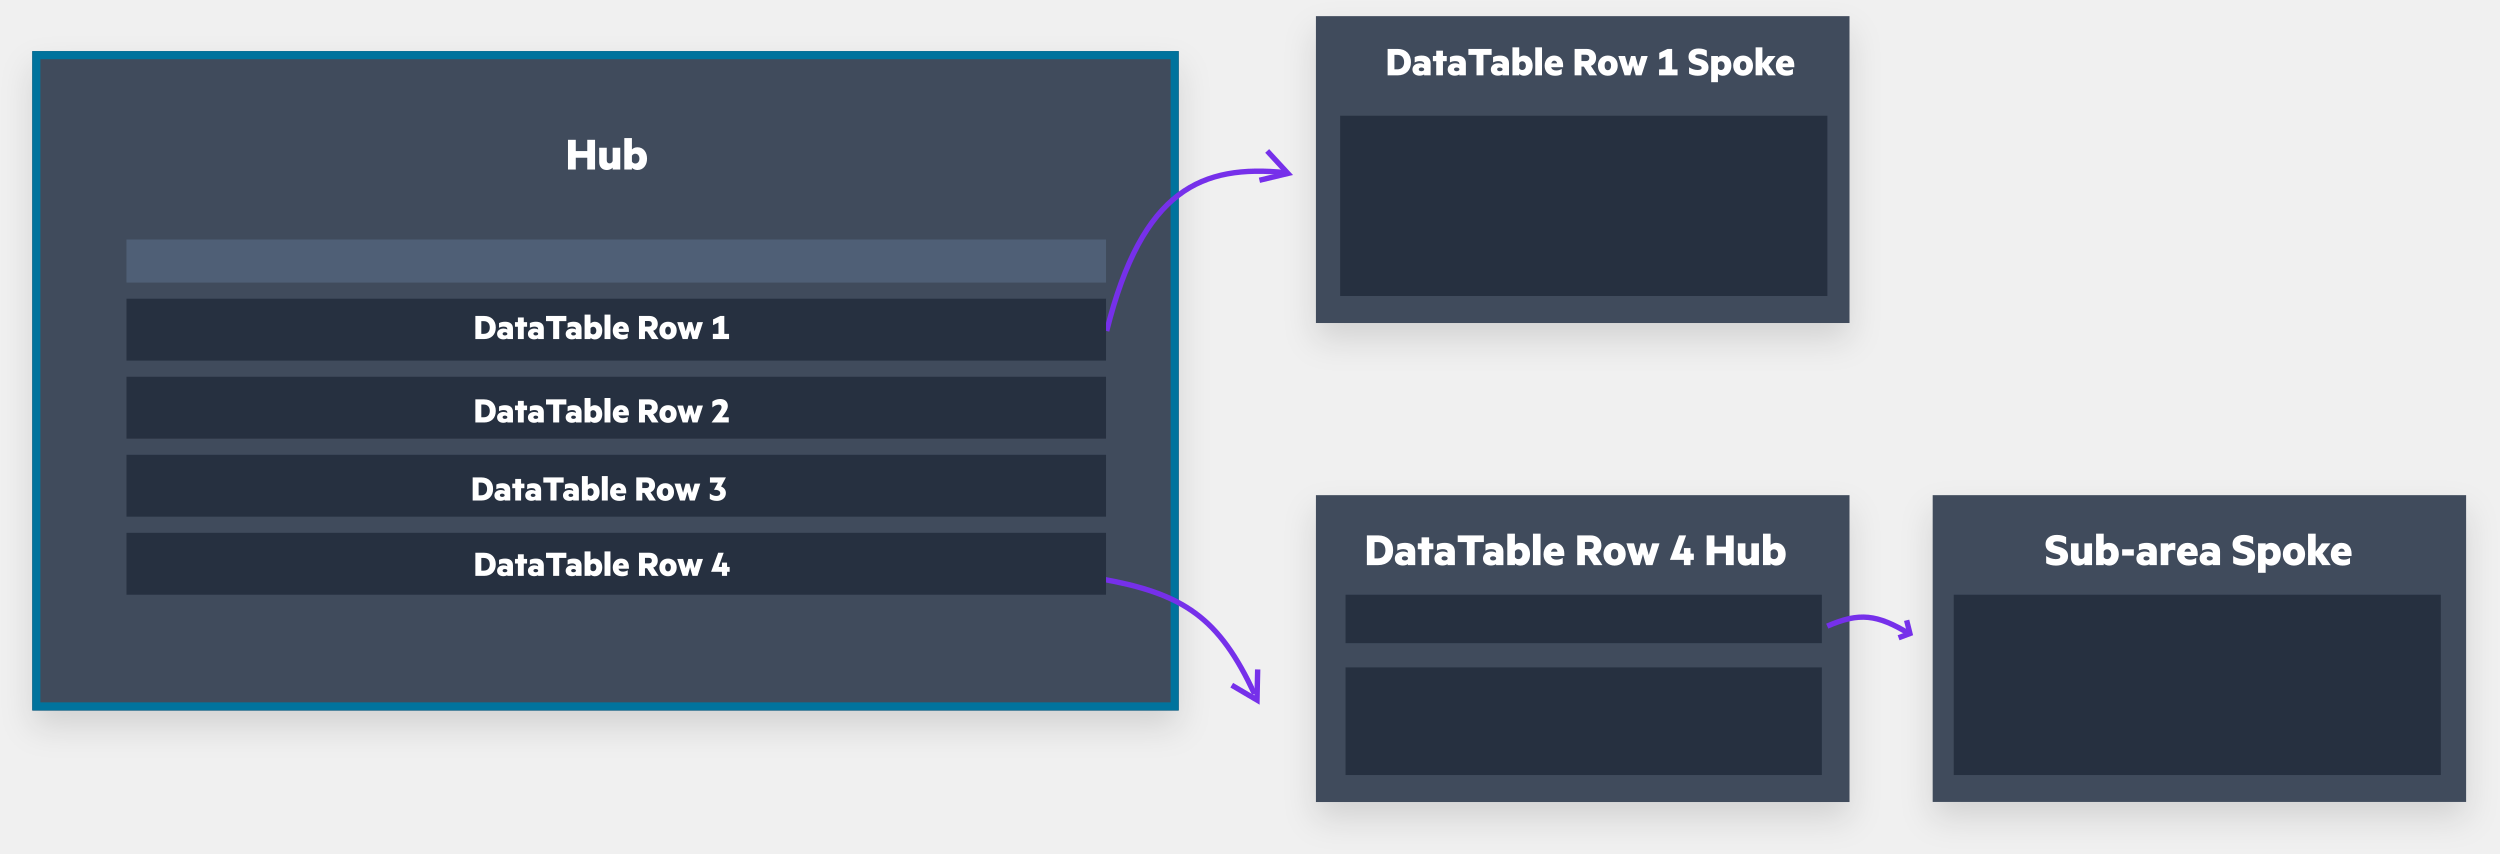
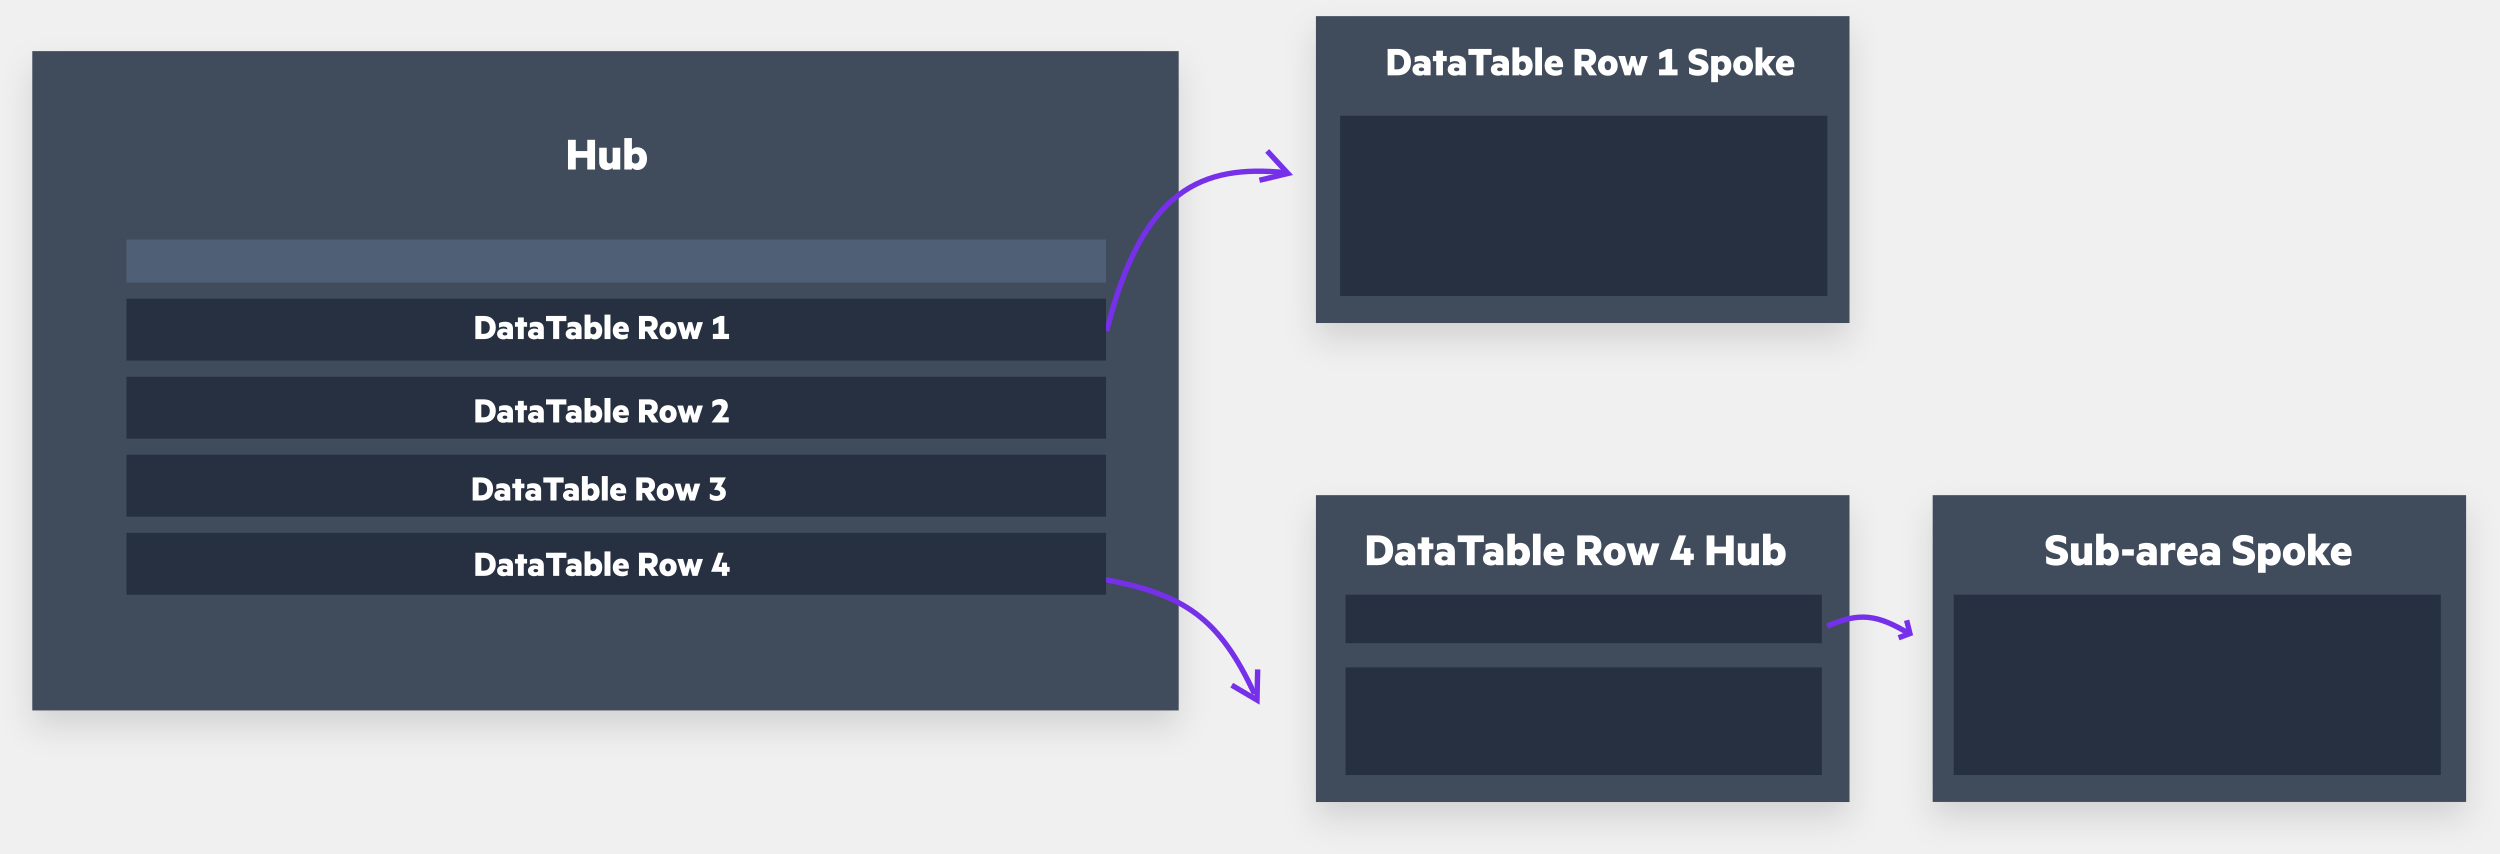
<svg xmlns="http://www.w3.org/2000/svg" width="929" height="317" viewBox="0 0 929 317" fill="none">
-   <g filter="url(#filter0_d_3_43)">
+   <g filter="url(#filter0_d_0_13)">
    <rect x="12" y="19" width="426" height="245" fill="#404B5C" />
-     <rect x="13.5" y="20.5" width="423" height="242" stroke="#00739D" stroke-width="3" />
  </g>
  <path d="M408.358 214.983C440.303 220.483 453.035 229.79 466.188 257.874" stroke="#7630EA" stroke-width="2" />
  <path d="M411.237 123C424.5 70 446.822 61.081 477.681 64.151" stroke="#7630EA" stroke-width="2" />
-   <g filter="url(#filter1_d_3_43)">
+   <g filter="url(#filter1_d_0_13)">
    <rect x="489" y="6" width="198.277" height="114.033" fill="#404B5C" />
  </g>
  <rect x="498" y="43" width="181.056" height="67" fill="#263040" />
-   <g filter="url(#filter2_d_3_43)">
+   <g filter="url(#filter2_d_0_13)">
    <rect x="718.186" y="184" width="198.22" height="114" fill="#404B5C" />
  </g>
  <rect x="726" y="221" width="181.004" height="67" fill="#263040" />
  <path d="M760.359 206.616V209.28C761.169 209.766 762.501 210.18 763.977 210.18C766.461 210.18 768.495 209.118 768.495 206.724C768.495 205.032 767.577 203.97 765.561 203.34L763.887 202.836C763.311 202.656 762.969 202.458 762.969 201.954C762.969 201.396 763.599 201.162 764.427 201.162C765.687 201.162 766.785 201.576 767.775 202.26V199.596C766.857 199.092 765.795 198.768 764.301 198.768C761.979 198.768 760.125 199.974 760.125 202.17C760.125 204.006 761.151 204.924 763.005 205.464L764.679 205.95C765.273 206.166 765.615 206.346 765.615 206.886C765.615 207.57 764.823 207.768 763.905 207.768C762.663 207.768 761.313 207.264 760.359 206.616ZM777.404 210V201.9H774.578V206.814C774.434 207.372 773.948 207.714 773.426 207.714C772.706 207.714 772.382 207.228 772.382 206.544V201.9H769.574V207.21C769.574 209.01 770.636 210.18 772.418 210.18C773.336 210.18 774.146 209.802 774.578 209.298V210H777.404ZM781.734 210V209.352C782.112 209.784 782.904 210.18 783.732 210.18C786.072 210.18 787.35 208.29 787.35 205.95C787.35 203.61 786.072 201.72 783.732 201.72C782.904 201.72 782.112 202.116 781.734 202.548V198.3H778.908V210H781.734ZM781.734 207.012V204.87C781.95 204.438 782.436 204.114 782.976 204.114C783.948 204.114 784.524 204.906 784.524 205.95C784.524 206.994 783.948 207.768 782.976 207.768C782.418 207.768 781.95 207.462 781.734 207.012ZM788.591 204.096V206.472H792.929V204.096H788.591ZM798.753 205.122V205.41C798.429 205.176 797.673 204.96 796.989 204.96C795.243 204.96 793.875 205.968 793.875 207.534C793.875 209.244 795.243 210.144 796.845 210.144C797.709 210.144 798.483 209.856 798.753 209.586V210H801.471V204.996C801.471 202.854 800.103 201.72 797.709 201.72C796.557 201.72 795.477 201.99 794.811 202.35V204.618C795.459 204.24 796.251 204.042 797.025 204.042C798.177 204.042 798.753 204.492 798.753 205.122ZM798.753 207.264V207.732C798.573 208.056 798.123 208.272 797.619 208.272C797.061 208.272 796.503 208.038 796.503 207.48C796.503 206.94 797.061 206.706 797.619 206.706C798.123 206.706 798.573 206.922 798.753 207.264ZM808.356 204.582V201.864C808.23 201.792 807.942 201.72 807.582 201.72C806.772 201.72 806.142 202.08 805.746 202.62V201.9H802.92V210H805.746V205.248C805.89 204.672 806.412 204.33 807.186 204.33C807.636 204.33 808.014 204.402 808.356 204.582ZM811.693 206.598H816.679V205.77C816.679 203.358 815.401 201.72 812.881 201.72C810.649 201.72 808.957 203.466 808.957 206.004C808.957 208.614 810.721 210.18 813.313 210.18C814.483 210.18 815.473 209.928 816.103 209.46V207.318C815.293 207.804 814.627 207.966 813.763 207.966C812.719 207.966 811.927 207.57 811.693 206.598ZM812.989 203.862C813.673 203.862 814.087 204.33 814.159 205.014H811.729C811.927 204.276 812.377 203.862 812.989 203.862ZM822.255 205.122V205.41C821.931 205.176 821.175 204.96 820.491 204.96C818.745 204.96 817.377 205.968 817.377 207.534C817.377 209.244 818.745 210.144 820.347 210.144C821.211 210.144 821.985 209.856 822.255 209.586V210H824.973V204.996C824.973 202.854 823.605 201.72 821.211 201.72C820.059 201.72 818.979 201.99 818.313 202.35V204.618C818.961 204.24 819.753 204.042 820.527 204.042C821.679 204.042 822.255 204.492 822.255 205.122ZM822.255 207.264V207.732C822.075 208.056 821.625 208.272 821.121 208.272C820.563 208.272 820.005 208.038 820.005 207.48C820.005 206.94 820.563 206.706 821.121 206.706C821.625 206.706 822.075 206.922 822.255 207.264ZM829.846 206.616V209.28C830.656 209.766 831.988 210.18 833.464 210.18C835.948 210.18 837.982 209.118 837.982 206.724C837.982 205.032 837.064 203.97 835.048 203.34L833.374 202.836C832.798 202.656 832.456 202.458 832.456 201.954C832.456 201.396 833.086 201.162 833.914 201.162C835.174 201.162 836.272 201.576 837.262 202.26V199.596C836.344 199.092 835.282 198.768 833.788 198.768C831.466 198.768 829.612 199.974 829.612 202.17C829.612 204.006 830.638 204.924 832.492 205.464L834.166 205.95C834.76 206.166 835.102 206.346 835.102 206.886C835.102 207.57 834.31 207.768 833.392 207.768C832.15 207.768 830.8 207.264 829.846 206.616ZM841.922 212.862V209.352C842.3 209.784 843.092 210.18 843.92 210.18C846.26 210.18 847.538 208.254 847.538 205.95C847.538 203.628 846.26 201.72 843.92 201.72C843.092 201.72 842.3 202.116 841.922 202.548V201.9H839.096V212.862H841.922ZM841.922 207.012V204.87C842.138 204.438 842.606 204.114 843.164 204.114C844.136 204.114 844.712 204.906 844.712 205.95C844.712 206.994 844.136 207.768 843.164 207.768C842.624 207.768 842.138 207.462 841.922 207.012ZM856.577 205.95C856.577 203.448 854.903 201.72 852.437 201.72C849.989 201.72 848.297 203.448 848.297 205.95C848.297 208.452 849.989 210.18 852.437 210.18C854.903 210.18 856.577 208.452 856.577 205.95ZM853.805 205.95C853.805 207.066 853.319 207.84 852.437 207.84C851.573 207.84 851.087 207.066 851.087 205.95C851.087 204.834 851.573 204.042 852.437 204.042C853.319 204.042 853.805 204.834 853.805 205.95ZM866.118 210L863.04 205.644L866.046 201.9H862.806L860.502 204.96V198.3H857.676V210H860.502V206.454L862.95 210H866.118ZM868.857 206.598H873.843V205.77C873.843 203.358 872.565 201.72 870.045 201.72C867.813 201.72 866.121 203.466 866.121 206.004C866.121 208.614 867.885 210.18 870.477 210.18C871.647 210.18 872.637 209.928 873.267 209.46V207.318C872.457 207.804 871.791 207.966 870.927 207.966C869.883 207.966 869.091 207.57 868.857 206.598ZM870.153 203.862C870.837 203.862 871.251 204.33 871.323 205.014H868.893C869.091 204.276 869.541 203.862 870.153 203.862Z" fill="white" />
  <path d="M515.642 18.176V28H519.354C522.442 28 524.314 26.08 524.314 23.088C524.314 20.096 522.442 18.176 519.354 18.176H515.642ZM519.226 25.776H518.17V20.384H519.226C520.858 20.384 521.77 21.424 521.77 23.088C521.77 24.736 520.858 25.776 519.226 25.776ZM529.202 23.664V23.92C528.914 23.712 528.242 23.52 527.634 23.52C526.082 23.52 524.866 24.416 524.866 25.808C524.866 27.328 526.082 28.128 527.506 28.128C528.274 28.128 528.962 27.872 529.202 27.632V28H531.618V23.552C531.618 21.648 530.402 20.64 528.274 20.64C527.25 20.64 526.29 20.88 525.698 21.2V23.216C526.274 22.88 526.978 22.704 527.666 22.704C528.69 22.704 529.202 23.104 529.202 23.664ZM529.202 25.568V25.984C529.042 26.272 528.642 26.464 528.194 26.464C527.698 26.464 527.202 26.256 527.202 25.76C527.202 25.28 527.698 25.072 528.194 25.072C528.642 25.072 529.042 25.264 529.202 25.568ZM536.203 28V22.752H537.611V20.8H536.203V18.816H533.707V20.8H532.459V22.752H533.707V28H536.203ZM542.296 23.664V23.92C542.008 23.712 541.336 23.52 540.728 23.52C539.176 23.52 537.96 24.416 537.96 25.808C537.96 27.328 539.176 28.128 540.6 28.128C541.368 28.128 542.056 27.872 542.296 27.632V28H544.712V23.552C544.712 21.648 543.496 20.64 541.368 20.64C540.344 20.64 539.384 20.88 538.792 21.2V23.216C539.368 22.88 540.072 22.704 540.76 22.704C541.784 22.704 542.296 23.104 542.296 23.664ZM542.296 25.568V25.984C542.136 26.272 541.736 26.464 541.288 26.464C540.792 26.464 540.296 26.256 540.296 25.76C540.296 25.28 540.792 25.072 541.288 25.072C541.736 25.072 542.136 25.264 542.296 25.568ZM545.648 18.176V20.384H548.672V28H551.248V20.384H554.288V18.176H545.648ZM558.327 23.664V23.92C558.039 23.712 557.367 23.52 556.759 23.52C555.207 23.52 553.991 24.416 553.991 25.808C553.991 27.328 555.207 28.128 556.631 28.128C557.399 28.128 558.087 27.872 558.327 27.632V28H560.743V23.552C560.743 21.648 559.527 20.64 557.399 20.64C556.375 20.64 555.415 20.88 554.823 21.2V23.216C555.399 22.88 556.103 22.704 556.791 22.704C557.815 22.704 558.327 23.104 558.327 23.664ZM558.327 25.568V25.984C558.167 26.272 557.767 26.464 557.319 26.464C556.823 26.464 556.327 26.256 556.327 25.76C556.327 25.28 556.823 25.072 557.319 25.072C557.767 25.072 558.167 25.264 558.327 25.568ZM564.543 28V27.424C564.879 27.808 565.583 28.16 566.319 28.16C568.399 28.16 569.535 26.48 569.535 24.4C569.535 22.32 568.399 20.64 566.319 20.64C565.583 20.64 564.879 20.992 564.543 21.376V17.6H562.031V28H564.543ZM564.543 25.344V23.44C564.735 23.056 565.167 22.768 565.647 22.768C566.511 22.768 567.023 23.472 567.023 24.4C567.023 25.328 566.511 26.016 565.647 26.016C565.151 26.016 564.735 25.744 564.543 25.344ZM573.012 28V17.6H570.5V28H573.012ZM576.423 24.976H580.855V24.24C580.855 22.096 579.719 20.64 577.479 20.64C575.495 20.64 573.991 22.192 573.991 24.448C573.991 26.768 575.559 28.16 577.863 28.16C578.903 28.16 579.783 27.936 580.343 27.52V25.616C579.623 26.048 579.031 26.192 578.263 26.192C577.335 26.192 576.631 25.84 576.423 24.976ZM577.575 22.544C578.183 22.544 578.551 22.96 578.615 23.568H576.455C576.631 22.912 577.031 22.544 577.575 22.544ZM587.671 24.752H588.567L590.615 28H593.463L591.159 24.48C592.359 24.032 593.111 23.008 593.111 21.52C593.111 19.376 591.655 18.176 589.543 18.176H585.127V28H587.671V24.752ZM587.671 22.704V20.336H589.271C590.183 20.336 590.599 20.8 590.599 21.52C590.599 22.24 590.183 22.704 589.271 22.704H587.671ZM601.148 24.4C601.148 22.176 599.66 20.64 597.468 20.64C595.292 20.64 593.788 22.176 593.788 24.4C593.788 26.624 595.292 28.16 597.468 28.16C599.66 28.16 601.148 26.624 601.148 24.4ZM598.684 24.4C598.684 25.392 598.252 26.08 597.468 26.08C596.7 26.08 596.268 25.392 596.268 24.4C596.268 23.408 596.7 22.704 597.468 22.704C598.252 22.704 598.684 23.408 598.684 24.4ZM608.754 24.704L607.682 20.8H606.082L604.994 24.704L603.858 20.8H601.362L603.682 28H605.81L606.834 24.352L607.858 28H609.986L612.306 20.8H609.906L608.754 24.704ZM616.505 25.792V28H623.385V25.792H621.369V18.176H619.657L616.585 19.648V22.096L618.889 20.96V25.792H616.505ZM627.653 24.992V27.36C628.373 27.792 629.557 28.16 630.869 28.16C633.077 28.16 634.885 27.216 634.885 25.088C634.885 23.584 634.069 22.64 632.277 22.08L630.789 21.632C630.277 21.472 629.973 21.296 629.973 20.848C629.973 20.352 630.533 20.144 631.269 20.144C632.389 20.144 633.365 20.512 634.245 21.12V18.752C633.429 18.304 632.485 18.016 631.157 18.016C629.093 18.016 627.445 19.088 627.445 21.04C627.445 22.672 628.357 23.488 630.005 23.968L631.493 24.4C632.021 24.592 632.325 24.752 632.325 25.232C632.325 25.84 631.621 26.016 630.805 26.016C629.701 26.016 628.501 25.568 627.653 24.992ZM638.387 30.544V27.424C638.723 27.808 639.427 28.16 640.163 28.16C642.243 28.16 643.379 26.448 643.379 24.4C643.379 22.336 642.243 20.64 640.163 20.64C639.427 20.64 638.723 20.992 638.387 21.376V20.8H635.875V30.544H638.387ZM638.387 25.344V23.44C638.579 23.056 638.995 22.768 639.491 22.768C640.355 22.768 640.867 23.472 640.867 24.4C640.867 25.328 640.355 26.016 639.491 26.016C639.011 26.016 638.579 25.744 638.387 25.344ZM651.414 24.4C651.414 22.176 649.926 20.64 647.734 20.64C645.558 20.64 644.054 22.176 644.054 24.4C644.054 26.624 645.558 28.16 647.734 28.16C649.926 28.16 651.414 26.624 651.414 24.4ZM648.95 24.4C648.95 25.392 648.518 26.08 647.734 26.08C646.966 26.08 646.534 25.392 646.534 24.4C646.534 23.408 646.966 22.704 647.734 22.704C648.518 22.704 648.95 23.408 648.95 24.4ZM659.895 28L657.159 24.128L659.831 20.8H656.951L654.903 23.52V17.6H652.391V28H654.903V24.848L657.079 28H659.895ZM662.329 24.976H666.761V24.24C666.761 22.096 665.625 20.64 663.385 20.64C661.401 20.64 659.897 22.192 659.897 24.448C659.897 26.768 661.465 28.16 663.769 28.16C664.809 28.16 665.689 27.936 666.249 27.52V25.616C665.529 26.048 664.937 26.192 664.169 26.192C663.241 26.192 662.537 25.84 662.329 24.976ZM663.481 22.544C664.089 22.544 664.457 22.96 664.521 23.568H662.361C662.537 22.912 662.937 22.544 663.481 22.544Z" fill="white" />
  <path d="M470.882 56.088L478.595 64.457L468 66.994" stroke="#7630EA" stroke-width="2" />
  <path d="M467.353 248.761L467.103 260.139L457.712 254.617" stroke="#7630EA" stroke-width="2" />
  <path d="M221.123 51.948H218.225V56.142H213.959V51.948H211.061V63H213.959V58.626H218.225V63H221.123V51.948ZM230.49 63V54.9H227.664V59.814C227.52 60.372 227.034 60.714 226.512 60.714C225.792 60.714 225.468 60.228 225.468 59.544V54.9H222.66V60.21C222.66 62.01 223.722 63.18 225.504 63.18C226.422 63.18 227.232 62.802 227.664 62.298V63H230.49ZM234.821 63V62.352C235.199 62.784 235.991 63.18 236.819 63.18C239.159 63.18 240.437 61.29 240.437 58.95C240.437 56.61 239.159 54.72 236.819 54.72C235.991 54.72 235.199 55.116 234.821 55.548V51.3H231.995V63H234.821ZM234.821 60.012V57.87C235.037 57.438 235.523 57.114 236.063 57.114C237.035 57.114 237.611 57.906 237.611 58.95C237.611 59.994 237.035 60.768 236.063 60.768C235.505 60.768 235.037 60.462 234.821 60.012Z" fill="white" />
-   <g filter="url(#filter3_d_3_43)">
+   <g filter="url(#filter3_d_0_13)">
    <rect x="489" y="184" width="198.277" height="114.033" fill="#404B5C" />
  </g>
  <rect x="500" y="221" width="177" height="18" fill="#263040" />
  <rect x="500" y="248" width="177" height="40" fill="#263040" />
  <path d="M507.93 198.948V210H512.106C515.58 210 517.686 207.84 517.686 204.474C517.686 201.108 515.58 198.948 512.106 198.948H507.93ZM511.962 207.498H510.774V201.432H511.962C513.798 201.432 514.824 202.602 514.824 204.474C514.824 206.328 513.798 207.498 511.962 207.498ZM523.184 205.122V205.41C522.86 205.176 522.104 204.96 521.42 204.96C519.674 204.96 518.306 205.968 518.306 207.534C518.306 209.244 519.674 210.144 521.276 210.144C522.14 210.144 522.914 209.856 523.184 209.586V210H525.902V204.996C525.902 202.854 524.534 201.72 522.14 201.72C520.988 201.72 519.908 201.99 519.242 202.35V204.618C519.89 204.24 520.682 204.042 521.456 204.042C522.608 204.042 523.184 204.492 523.184 205.122ZM523.184 207.264V207.732C523.004 208.056 522.554 208.272 522.05 208.272C521.492 208.272 520.934 208.038 520.934 207.48C520.934 206.94 521.492 206.706 522.05 206.706C522.554 206.706 523.004 206.922 523.184 207.264ZM531.061 210V204.096H532.645V201.9H531.061V199.668H528.253V201.9H526.849V204.096H528.253V210H531.061ZM537.915 205.122V205.41C537.591 205.176 536.835 204.96 536.151 204.96C534.405 204.96 533.037 205.968 533.037 207.534C533.037 209.244 534.405 210.144 536.007 210.144C536.871 210.144 537.645 209.856 537.915 209.586V210H540.633V204.996C540.633 202.854 539.265 201.72 536.871 201.72C535.719 201.72 534.639 201.99 533.973 202.35V204.618C534.621 204.24 535.413 204.042 536.187 204.042C537.339 204.042 537.915 204.492 537.915 205.122ZM537.915 207.264V207.732C537.735 208.056 537.285 208.272 536.781 208.272C536.223 208.272 535.665 208.038 535.665 207.48C535.665 206.94 536.223 206.706 536.781 206.706C537.285 206.706 537.735 206.922 537.915 207.264ZM541.686 198.948V201.432H545.088V210H547.986V201.432H551.406V198.948H541.686ZM555.95 205.122V205.41C555.626 205.176 554.87 204.96 554.186 204.96C552.44 204.96 551.072 205.968 551.072 207.534C551.072 209.244 552.44 210.144 554.042 210.144C554.906 210.144 555.68 209.856 555.95 209.586V210H558.668V204.996C558.668 202.854 557.3 201.72 554.906 201.72C553.754 201.72 552.674 201.99 552.008 202.35V204.618C552.656 204.24 553.448 204.042 554.222 204.042C555.374 204.042 555.95 204.492 555.95 205.122ZM555.95 207.264V207.732C555.77 208.056 555.32 208.272 554.816 208.272C554.258 208.272 553.7 208.038 553.7 207.48C553.7 206.94 554.258 206.706 554.816 206.706C555.32 206.706 555.77 206.922 555.95 207.264ZM562.943 210V209.352C563.321 209.784 564.113 210.18 564.941 210.18C567.281 210.18 568.559 208.29 568.559 205.95C568.559 203.61 567.281 201.72 564.941 201.72C564.113 201.72 563.321 202.116 562.943 202.548V198.3H560.117V210H562.943ZM562.943 207.012V204.87C563.159 204.438 563.645 204.114 564.185 204.114C565.157 204.114 565.733 204.906 565.733 205.95C565.733 206.994 565.157 207.768 564.185 207.768C563.627 207.768 563.159 207.462 562.943 207.012ZM572.471 210V198.3H569.645V210H572.471ZM576.308 206.598H581.294V205.77C581.294 203.358 580.016 201.72 577.496 201.72C575.264 201.72 573.572 203.466 573.572 206.004C573.572 208.614 575.336 210.18 577.928 210.18C579.098 210.18 580.088 209.928 580.718 209.46V207.318C579.908 207.804 579.242 207.966 578.378 207.966C577.334 207.966 576.542 207.57 576.308 206.598ZM577.604 203.862C578.288 203.862 578.702 204.33 578.774 205.014H576.344C576.542 204.276 576.992 203.862 577.604 203.862ZM588.961 206.346H589.969L592.273 210H595.477L592.885 206.04C594.235 205.536 595.081 204.384 595.081 202.71C595.081 200.298 593.443 198.948 591.067 198.948H586.099V210H588.961V206.346ZM588.961 204.042V201.378H590.761C591.787 201.378 592.255 201.9 592.255 202.71C592.255 203.52 591.787 204.042 590.761 204.042H588.961ZM604.124 205.95C604.124 203.448 602.45 201.72 599.984 201.72C597.536 201.72 595.844 203.448 595.844 205.95C595.844 208.452 597.536 210.18 599.984 210.18C602.45 210.18 604.124 208.452 604.124 205.95ZM601.352 205.95C601.352 207.066 600.866 207.84 599.984 207.84C599.12 207.84 598.634 207.066 598.634 205.95C598.634 204.834 599.12 204.042 599.984 204.042C600.866 204.042 601.352 204.834 601.352 205.95ZM612.68 206.292L611.474 201.9H609.674L608.45 206.292L607.172 201.9H604.364L606.974 210H609.368L610.52 205.896L611.672 210H614.066L616.676 201.9H613.976L612.68 206.292ZM624.118 205.716L626.566 198.948H623.938L620.572 207.984V208.056H625.738V210H628.186V208.056H629.428V205.716H628.186V203.664H625.738V205.716H624.118ZM644.255 198.948H641.357V203.142H637.091V198.948H634.193V210H637.091V205.626H641.357V210H644.255V198.948ZM653.622 210V201.9H650.796V206.814C650.652 207.372 650.166 207.714 649.644 207.714C648.924 207.714 648.6 207.228 648.6 206.544V201.9H645.792V207.21C645.792 209.01 646.854 210.18 648.636 210.18C649.554 210.18 650.364 209.802 650.796 209.298V210H653.622ZM657.953 210V209.352C658.331 209.784 659.123 210.18 659.951 210.18C662.291 210.18 663.569 208.29 663.569 205.95C663.569 203.61 662.291 201.72 659.951 201.72C659.123 201.72 658.331 202.116 657.953 202.548V198.3H655.127V210H657.953ZM657.953 207.012V204.87C658.169 204.438 658.655 204.114 659.195 204.114C660.167 204.114 660.743 204.906 660.743 205.95C660.743 206.994 660.167 207.768 659.195 207.768C658.637 207.768 658.169 207.462 657.953 207.012Z" fill="white" />
  <path d="M709.567 235.563C697.514 228.189 690.821 227.511 679 232.679" stroke="#7630EA" stroke-width="2" />
  <path d="M705.508 237L709.725 235.421L708.508 230.5" stroke="#7630EA" stroke-width="2" />
  <rect x="47" y="111" width="364" height="23" fill="#263040" />
  <rect x="47" y="140" width="364" height="23" fill="#263040" />
  <rect x="47" y="169" width="364" height="23" fill="#263040" />
  <rect x="47" y="198" width="364" height="23" fill="#263040" />
  <path d="M176.644 117.404V126H179.892C182.594 126 184.232 124.32 184.232 121.702C184.232 119.084 182.594 117.404 179.892 117.404H176.644ZM179.78 124.054H178.856V119.336H179.78C181.208 119.336 182.006 120.246 182.006 121.702C182.006 123.144 181.208 124.054 179.78 124.054ZM188.509 122.206V122.43C188.257 122.248 187.669 122.08 187.137 122.08C185.779 122.08 184.715 122.864 184.715 124.082C184.715 125.412 185.779 126.112 187.025 126.112C187.697 126.112 188.299 125.888 188.509 125.678V126H190.623V122.108C190.623 120.442 189.559 119.56 187.697 119.56C186.801 119.56 185.961 119.77 185.443 120.05V121.814C185.947 121.52 186.563 121.366 187.165 121.366C188.061 121.366 188.509 121.716 188.509 122.206ZM188.509 123.872V124.236C188.369 124.488 188.019 124.656 187.627 124.656C187.193 124.656 186.759 124.474 186.759 124.04C186.759 123.62 187.193 123.438 187.627 123.438C188.019 123.438 188.369 123.606 188.509 123.872ZM194.635 126V121.408H195.867V119.7H194.635V117.964H192.451V119.7H191.359V121.408H192.451V126H194.635ZM199.966 122.206V122.43C199.714 122.248 199.126 122.08 198.594 122.08C197.236 122.08 196.172 122.864 196.172 124.082C196.172 125.412 197.236 126.112 198.482 126.112C199.154 126.112 199.756 125.888 199.966 125.678V126H202.08V122.108C202.08 120.442 201.016 119.56 199.154 119.56C198.258 119.56 197.418 119.77 196.9 120.05V121.814C197.404 121.52 198.02 121.366 198.622 121.366C199.518 121.366 199.966 121.716 199.966 122.206ZM199.966 123.872V124.236C199.826 124.488 199.476 124.656 199.084 124.656C198.65 124.656 198.216 124.474 198.216 124.04C198.216 123.62 198.65 123.438 199.084 123.438C199.476 123.438 199.826 123.606 199.966 123.872ZM202.899 117.404V119.336H205.545V126H207.799V119.336H210.459V117.404H202.899ZM213.993 122.206V122.43C213.741 122.248 213.153 122.08 212.621 122.08C211.263 122.08 210.199 122.864 210.199 124.082C210.199 125.412 211.263 126.112 212.509 126.112C213.181 126.112 213.783 125.888 213.993 125.678V126H216.107V122.108C216.107 120.442 215.043 119.56 213.181 119.56C212.285 119.56 211.445 119.77 210.927 120.05V121.814C211.431 121.52 212.047 121.366 212.649 121.366C213.545 121.366 213.993 121.716 213.993 122.206ZM213.993 123.872V124.236C213.853 124.488 213.503 124.656 213.111 124.656C212.677 124.656 212.243 124.474 212.243 124.04C212.243 123.62 212.677 123.438 213.111 123.438C213.503 123.438 213.853 123.606 213.993 123.872ZM219.432 126V125.496C219.726 125.832 220.342 126.14 220.986 126.14C222.806 126.14 223.8 124.67 223.8 122.85C223.8 121.03 222.806 119.56 220.986 119.56C220.342 119.56 219.726 119.868 219.432 120.204V116.9H217.234V126H219.432ZM219.432 123.676V122.01C219.6 121.674 219.978 121.422 220.398 121.422C221.154 121.422 221.602 122.038 221.602 122.85C221.602 123.662 221.154 124.264 220.398 124.264C219.964 124.264 219.6 124.026 219.432 123.676ZM226.843 126V116.9H224.645V126H226.843ZM229.827 123.354H233.705V122.71C233.705 120.834 232.711 119.56 230.751 119.56C229.015 119.56 227.699 120.918 227.699 122.892C227.699 124.922 229.071 126.14 231.087 126.14C231.997 126.14 232.767 125.944 233.257 125.58V123.914C232.627 124.292 232.109 124.418 231.437 124.418C230.625 124.418 230.009 124.11 229.827 123.354ZM230.835 121.226C231.367 121.226 231.689 121.59 231.745 122.122H229.855C230.009 121.548 230.359 121.226 230.835 121.226ZM239.669 123.158H240.453L242.245 126H244.737L242.721 122.92C243.771 122.528 244.429 121.632 244.429 120.33C244.429 118.454 243.155 117.404 241.307 117.404H237.443V126H239.669V123.158ZM239.669 121.366V119.294H241.069C241.867 119.294 242.231 119.7 242.231 120.33C242.231 120.96 241.867 121.366 241.069 121.366H239.669ZM251.462 122.85C251.462 120.904 250.16 119.56 248.242 119.56C246.338 119.56 245.022 120.904 245.022 122.85C245.022 124.796 246.338 126.14 248.242 126.14C250.16 126.14 251.462 124.796 251.462 122.85ZM249.306 122.85C249.306 123.718 248.928 124.32 248.242 124.32C247.57 124.32 247.192 123.718 247.192 122.85C247.192 121.982 247.57 121.366 248.242 121.366C248.928 121.366 249.306 121.982 249.306 122.85ZM258.117 123.116L257.179 119.7H255.779L254.827 123.116L253.833 119.7H251.649L253.679 126H255.541L256.437 122.808L257.333 126H259.195L261.225 119.7H259.125L258.117 123.116ZM264.899 124.068V126H270.919V124.068H269.155V117.404H267.657L264.969 118.692V120.834L266.985 119.84V124.068H264.899Z" fill="white" />
  <rect x="47" y="89" width="364" height="16" fill="#4F5F76" />
  <path d="M176.644 148.404V157H179.892C182.594 157 184.232 155.32 184.232 152.702C184.232 150.084 182.594 148.404 179.892 148.404H176.644ZM179.78 155.054H178.856V150.336H179.78C181.208 150.336 182.006 151.246 182.006 152.702C182.006 154.144 181.208 155.054 179.78 155.054ZM188.509 153.206V153.43C188.257 153.248 187.669 153.08 187.137 153.08C185.779 153.08 184.715 153.864 184.715 155.082C184.715 156.412 185.779 157.112 187.025 157.112C187.697 157.112 188.299 156.888 188.509 156.678V157H190.623V153.108C190.623 151.442 189.559 150.56 187.697 150.56C186.801 150.56 185.961 150.77 185.443 151.05V152.814C185.947 152.52 186.563 152.366 187.165 152.366C188.061 152.366 188.509 152.716 188.509 153.206ZM188.509 154.872V155.236C188.369 155.488 188.019 155.656 187.627 155.656C187.193 155.656 186.759 155.474 186.759 155.04C186.759 154.62 187.193 154.438 187.627 154.438C188.019 154.438 188.369 154.606 188.509 154.872ZM194.635 157V152.408H195.867V150.7H194.635V148.964H192.451V150.7H191.359V152.408H192.451V157H194.635ZM199.966 153.206V153.43C199.714 153.248 199.126 153.08 198.594 153.08C197.236 153.08 196.172 153.864 196.172 155.082C196.172 156.412 197.236 157.112 198.482 157.112C199.154 157.112 199.756 156.888 199.966 156.678V157H202.08V153.108C202.08 151.442 201.016 150.56 199.154 150.56C198.258 150.56 197.418 150.77 196.9 151.05V152.814C197.404 152.52 198.02 152.366 198.622 152.366C199.518 152.366 199.966 152.716 199.966 153.206ZM199.966 154.872V155.236C199.826 155.488 199.476 155.656 199.084 155.656C198.65 155.656 198.216 155.474 198.216 155.04C198.216 154.62 198.65 154.438 199.084 154.438C199.476 154.438 199.826 154.606 199.966 154.872ZM202.899 148.404V150.336H205.545V157H207.799V150.336H210.459V148.404H202.899ZM213.993 153.206V153.43C213.741 153.248 213.153 153.08 212.621 153.08C211.263 153.08 210.199 153.864 210.199 155.082C210.199 156.412 211.263 157.112 212.509 157.112C213.181 157.112 213.783 156.888 213.993 156.678V157H216.107V153.108C216.107 151.442 215.043 150.56 213.181 150.56C212.285 150.56 211.445 150.77 210.927 151.05V152.814C211.431 152.52 212.047 152.366 212.649 152.366C213.545 152.366 213.993 152.716 213.993 153.206ZM213.993 154.872V155.236C213.853 155.488 213.503 155.656 213.111 155.656C212.677 155.656 212.243 155.474 212.243 155.04C212.243 154.62 212.677 154.438 213.111 154.438C213.503 154.438 213.853 154.606 213.993 154.872ZM219.432 157V156.496C219.726 156.832 220.342 157.14 220.986 157.14C222.806 157.14 223.8 155.67 223.8 153.85C223.8 152.03 222.806 150.56 220.986 150.56C220.342 150.56 219.726 150.868 219.432 151.204V147.9H217.234V157H219.432ZM219.432 154.676V153.01C219.6 152.674 219.978 152.422 220.398 152.422C221.154 152.422 221.602 153.038 221.602 153.85C221.602 154.662 221.154 155.264 220.398 155.264C219.964 155.264 219.6 155.026 219.432 154.676ZM226.843 157V147.9H224.645V157H226.843ZM229.827 154.354H233.705V153.71C233.705 151.834 232.711 150.56 230.751 150.56C229.015 150.56 227.699 151.918 227.699 153.892C227.699 155.922 229.071 157.14 231.087 157.14C231.997 157.14 232.767 156.944 233.257 156.58V154.914C232.627 155.292 232.109 155.418 231.437 155.418C230.625 155.418 230.009 155.11 229.827 154.354ZM230.835 152.226C231.367 152.226 231.689 152.59 231.745 153.122H229.855C230.009 152.548 230.359 152.226 230.835 152.226ZM239.669 154.158H240.453L242.245 157H244.737L242.721 153.92C243.771 153.528 244.429 152.632 244.429 151.33C244.429 149.454 243.155 148.404 241.307 148.404H237.443V157H239.669V154.158ZM239.669 152.366V150.294H241.069C241.867 150.294 242.231 150.7 242.231 151.33C242.231 151.96 241.867 152.366 241.069 152.366H239.669ZM251.462 153.85C251.462 151.904 250.16 150.56 248.242 150.56C246.338 150.56 245.022 151.904 245.022 153.85C245.022 155.796 246.338 157.14 248.242 157.14C250.16 157.14 251.462 155.796 251.462 153.85ZM249.306 153.85C249.306 154.718 248.928 155.32 248.242 155.32C247.57 155.32 247.192 154.718 247.192 153.85C247.192 152.982 247.57 152.366 248.242 152.366C248.928 152.366 249.306 152.982 249.306 153.85ZM258.117 154.116L257.179 150.7H255.779L254.827 154.116L253.833 150.7H251.649L253.679 157H255.541L256.437 153.808L257.333 157H259.195L261.225 150.7H259.125L258.117 154.116ZM270.807 155.068H268.245L269.085 153.92C269.827 152.884 270.457 151.946 270.457 150.854C270.457 149.3 269.365 148.264 267.657 148.264C266.411 148.264 265.361 148.712 264.703 149.258V151.414C265.249 150.966 266.187 150.364 267.069 150.364C267.755 150.364 268.133 150.728 268.133 151.302C268.133 152.03 267.727 152.562 266.957 153.584L264.437 156.944V157H270.807V155.068Z" fill="white" />
  <path d="M175.644 177.404V186H178.892C181.594 186 183.232 184.32 183.232 181.702C183.232 179.084 181.594 177.404 178.892 177.404H175.644ZM178.78 184.054H177.856V179.336H178.78C180.208 179.336 181.006 180.246 181.006 181.702C181.006 183.144 180.208 184.054 178.78 184.054ZM187.509 182.206V182.43C187.257 182.248 186.669 182.08 186.137 182.08C184.779 182.08 183.715 182.864 183.715 184.082C183.715 185.412 184.779 186.112 186.025 186.112C186.697 186.112 187.299 185.888 187.509 185.678V186H189.623V182.108C189.623 180.442 188.559 179.56 186.697 179.56C185.801 179.56 184.961 179.77 184.443 180.05V181.814C184.947 181.52 185.563 181.366 186.165 181.366C187.061 181.366 187.509 181.716 187.509 182.206ZM187.509 183.872V184.236C187.369 184.488 187.019 184.656 186.627 184.656C186.193 184.656 185.759 184.474 185.759 184.04C185.759 183.62 186.193 183.438 186.627 183.438C187.019 183.438 187.369 183.606 187.509 183.872ZM193.635 186V181.408H194.867V179.7H193.635V177.964H191.451V179.7H190.359V181.408H191.451V186H193.635ZM198.966 182.206V182.43C198.714 182.248 198.126 182.08 197.594 182.08C196.236 182.08 195.172 182.864 195.172 184.082C195.172 185.412 196.236 186.112 197.482 186.112C198.154 186.112 198.756 185.888 198.966 185.678V186H201.08V182.108C201.08 180.442 200.016 179.56 198.154 179.56C197.258 179.56 196.418 179.77 195.9 180.05V181.814C196.404 181.52 197.02 181.366 197.622 181.366C198.518 181.366 198.966 181.716 198.966 182.206ZM198.966 183.872V184.236C198.826 184.488 198.476 184.656 198.084 184.656C197.65 184.656 197.216 184.474 197.216 184.04C197.216 183.62 197.65 183.438 198.084 183.438C198.476 183.438 198.826 183.606 198.966 183.872ZM201.899 177.404V179.336H204.545V186H206.799V179.336H209.459V177.404H201.899ZM212.993 182.206V182.43C212.741 182.248 212.153 182.08 211.621 182.08C210.263 182.08 209.199 182.864 209.199 184.082C209.199 185.412 210.263 186.112 211.509 186.112C212.181 186.112 212.783 185.888 212.993 185.678V186H215.107V182.108C215.107 180.442 214.043 179.56 212.181 179.56C211.285 179.56 210.445 179.77 209.927 180.05V181.814C210.431 181.52 211.047 181.366 211.649 181.366C212.545 181.366 212.993 181.716 212.993 182.206ZM212.993 183.872V184.236C212.853 184.488 212.503 184.656 212.111 184.656C211.677 184.656 211.243 184.474 211.243 184.04C211.243 183.62 211.677 183.438 212.111 183.438C212.503 183.438 212.853 183.606 212.993 183.872ZM218.432 186V185.496C218.726 185.832 219.342 186.14 219.986 186.14C221.806 186.14 222.8 184.67 222.8 182.85C222.8 181.03 221.806 179.56 219.986 179.56C219.342 179.56 218.726 179.868 218.432 180.204V176.9H216.234V186H218.432ZM218.432 183.676V182.01C218.6 181.674 218.978 181.422 219.398 181.422C220.154 181.422 220.602 182.038 220.602 182.85C220.602 183.662 220.154 184.264 219.398 184.264C218.964 184.264 218.6 184.026 218.432 183.676ZM225.843 186V176.9H223.645V186H225.843ZM228.827 183.354H232.705V182.71C232.705 180.834 231.711 179.56 229.751 179.56C228.015 179.56 226.699 180.918 226.699 182.892C226.699 184.922 228.071 186.14 230.087 186.14C230.997 186.14 231.767 185.944 232.257 185.58V183.914C231.627 184.292 231.109 184.418 230.437 184.418C229.625 184.418 229.009 184.11 228.827 183.354ZM229.835 181.226C230.367 181.226 230.689 181.59 230.745 182.122H228.855C229.009 181.548 229.359 181.226 229.835 181.226ZM238.669 183.158H239.453L241.245 186H243.737L241.721 182.92C242.771 182.528 243.429 181.632 243.429 180.33C243.429 178.454 242.155 177.404 240.307 177.404H236.443V186H238.669V183.158ZM238.669 181.366V179.294H240.069C240.867 179.294 241.231 179.7 241.231 180.33C241.231 180.96 240.867 181.366 240.069 181.366H238.669ZM250.462 182.85C250.462 180.904 249.16 179.56 247.242 179.56C245.338 179.56 244.022 180.904 244.022 182.85C244.022 184.796 245.338 186.14 247.242 186.14C249.16 186.14 250.462 184.796 250.462 182.85ZM248.306 182.85C248.306 183.718 247.928 184.32 247.242 184.32C246.57 184.32 246.192 183.718 246.192 182.85C246.192 181.982 246.57 181.366 247.242 181.366C247.928 181.366 248.306 181.982 248.306 182.85ZM257.117 183.116L256.179 179.7H254.779L253.827 183.116L252.833 179.7H250.649L252.679 186H254.541L255.437 182.808L256.333 186H258.195L260.225 179.7H258.125L257.117 183.116ZM263.815 177.404V179.336H266.769L265.341 181.968V182.01C266.531 181.94 267.637 182.304 267.637 183.228C267.637 183.942 267.063 184.306 266.181 184.306C265.327 184.306 264.473 183.956 263.759 183.354V185.412C264.389 185.832 265.201 186.14 266.433 186.14C268.225 186.14 269.737 185.062 269.737 183.214C269.737 182.08 269.065 181.198 267.945 180.792L269.737 177.446V177.404H263.815Z" fill="white" />
  <path d="M176.644 205.404V214H179.892C182.594 214 184.232 212.32 184.232 209.702C184.232 207.084 182.594 205.404 179.892 205.404H176.644ZM179.78 212.054H178.856V207.336H179.78C181.208 207.336 182.006 208.246 182.006 209.702C182.006 211.144 181.208 212.054 179.78 212.054ZM188.509 210.206V210.43C188.257 210.248 187.669 210.08 187.137 210.08C185.779 210.08 184.715 210.864 184.715 212.082C184.715 213.412 185.779 214.112 187.025 214.112C187.697 214.112 188.299 213.888 188.509 213.678V214H190.623V210.108C190.623 208.442 189.559 207.56 187.697 207.56C186.801 207.56 185.961 207.77 185.443 208.05V209.814C185.947 209.52 186.563 209.366 187.165 209.366C188.061 209.366 188.509 209.716 188.509 210.206ZM188.509 211.872V212.236C188.369 212.488 188.019 212.656 187.627 212.656C187.193 212.656 186.759 212.474 186.759 212.04C186.759 211.62 187.193 211.438 187.627 211.438C188.019 211.438 188.369 211.606 188.509 211.872ZM194.635 214V209.408H195.867V207.7H194.635V205.964H192.451V207.7H191.359V209.408H192.451V214H194.635ZM199.966 210.206V210.43C199.714 210.248 199.126 210.08 198.594 210.08C197.236 210.08 196.172 210.864 196.172 212.082C196.172 213.412 197.236 214.112 198.482 214.112C199.154 214.112 199.756 213.888 199.966 213.678V214H202.08V210.108C202.08 208.442 201.016 207.56 199.154 207.56C198.258 207.56 197.418 207.77 196.9 208.05V209.814C197.404 209.52 198.02 209.366 198.622 209.366C199.518 209.366 199.966 209.716 199.966 210.206ZM199.966 211.872V212.236C199.826 212.488 199.476 212.656 199.084 212.656C198.65 212.656 198.216 212.474 198.216 212.04C198.216 211.62 198.65 211.438 199.084 211.438C199.476 211.438 199.826 211.606 199.966 211.872ZM202.899 205.404V207.336H205.545V214H207.799V207.336H210.459V205.404H202.899ZM213.993 210.206V210.43C213.741 210.248 213.153 210.08 212.621 210.08C211.263 210.08 210.199 210.864 210.199 212.082C210.199 213.412 211.263 214.112 212.509 214.112C213.181 214.112 213.783 213.888 213.993 213.678V214H216.107V210.108C216.107 208.442 215.043 207.56 213.181 207.56C212.285 207.56 211.445 207.77 210.927 208.05V209.814C211.431 209.52 212.047 209.366 212.649 209.366C213.545 209.366 213.993 209.716 213.993 210.206ZM213.993 211.872V212.236C213.853 212.488 213.503 212.656 213.111 212.656C212.677 212.656 212.243 212.474 212.243 212.04C212.243 211.62 212.677 211.438 213.111 211.438C213.503 211.438 213.853 211.606 213.993 211.872ZM219.432 214V213.496C219.726 213.832 220.342 214.14 220.986 214.14C222.806 214.14 223.8 212.67 223.8 210.85C223.8 209.03 222.806 207.56 220.986 207.56C220.342 207.56 219.726 207.868 219.432 208.204V204.9H217.234V214H219.432ZM219.432 211.676V210.01C219.6 209.674 219.978 209.422 220.398 209.422C221.154 209.422 221.602 210.038 221.602 210.85C221.602 211.662 221.154 212.264 220.398 212.264C219.964 212.264 219.6 212.026 219.432 211.676ZM226.843 214V204.9H224.645V214H226.843ZM229.827 211.354H233.705V210.71C233.705 208.834 232.711 207.56 230.751 207.56C229.015 207.56 227.699 208.918 227.699 210.892C227.699 212.922 229.071 214.14 231.087 214.14C231.997 214.14 232.767 213.944 233.257 213.58V211.914C232.627 212.292 232.109 212.418 231.437 212.418C230.625 212.418 230.009 212.11 229.827 211.354ZM230.835 209.226C231.367 209.226 231.689 209.59 231.745 210.122H229.855C230.009 209.548 230.359 209.226 230.835 209.226ZM239.669 211.158H240.453L242.245 214H244.737L242.721 210.92C243.771 210.528 244.429 209.632 244.429 208.33C244.429 206.454 243.155 205.404 241.307 205.404H237.443V214H239.669V211.158ZM239.669 209.366V207.294H241.069C241.867 207.294 242.231 207.7 242.231 208.33C242.231 208.96 241.867 209.366 241.069 209.366H239.669ZM251.462 210.85C251.462 208.904 250.16 207.56 248.242 207.56C246.338 207.56 245.022 208.904 245.022 210.85C245.022 212.796 246.338 214.14 248.242 214.14C250.16 214.14 251.462 212.796 251.462 210.85ZM249.306 210.85C249.306 211.718 248.928 212.32 248.242 212.32C247.57 212.32 247.192 211.718 247.192 210.85C247.192 209.982 247.57 209.366 248.242 209.366C248.928 209.366 249.306 209.982 249.306 210.85ZM258.117 211.116L257.179 207.7H255.779L254.827 211.116L253.833 207.7H251.649L253.679 214H255.541L256.437 210.808L257.333 214H259.195L261.225 207.7H259.125L258.117 211.116ZM267.013 210.668L268.917 205.404H266.873L264.255 212.432V212.488H268.273V214H270.177V212.488H271.143V210.668H270.177V209.072H268.273V210.668H267.013Z" fill="white" />
  <defs>
-     <filter id="filter0_d_3_43" x="0" y="13" width="450" height="269" filterUnits="userSpaceOnUse" color-interpolation-filters="sRGB">
+     <filter id="filter0_d_0_13" x="0" y="13" width="450" height="269" filterUnits="userSpaceOnUse" color-interpolation-filters="sRGB">
      <feFlood flood-opacity="0" result="BackgroundImageFix" />
      <feColorMatrix in="SourceAlpha" type="matrix" values="0 0 0 0 0 0 0 0 0 0 0 0 0 0 0 0 0 0 127 0" result="hardAlpha" />
      <feOffset dy="6" />
      <feGaussianBlur stdDeviation="6" />
      <feColorMatrix type="matrix" values="0 0 0 0 0 0 0 0 0 0 0 0 0 0 0 0 0 0 0.12 0" />
-       <feBlend mode="normal" in2="BackgroundImageFix" result="effect1_dropShadow_3_43" />
-       <feBlend mode="normal" in="SourceGraphic" in2="effect1_dropShadow_3_43" result="shape" />
+       <feBlend mode="normal" in2="BackgroundImageFix" result="effect1_dropShadow_0_13" />
+       <feBlend mode="normal" in="SourceGraphic" in2="effect1_dropShadow_0_13" result="shape" />
    </filter>
-     <filter id="filter1_d_3_43" x="477" y="0" width="222.277" height="138.033" filterUnits="userSpaceOnUse" color-interpolation-filters="sRGB">
+     <filter id="filter1_d_0_13" x="477" y="0" width="222.277" height="138.033" filterUnits="userSpaceOnUse" color-interpolation-filters="sRGB">
      <feFlood flood-opacity="0" result="BackgroundImageFix" />
      <feColorMatrix in="SourceAlpha" type="matrix" values="0 0 0 0 0 0 0 0 0 0 0 0 0 0 0 0 0 0 127 0" result="hardAlpha" />
      <feOffset dy="6" />
      <feGaussianBlur stdDeviation="6" />
      <feColorMatrix type="matrix" values="0 0 0 0 0 0 0 0 0 0 0 0 0 0 0 0 0 0 0.12 0" />
-       <feBlend mode="normal" in2="BackgroundImageFix" result="effect1_dropShadow_3_43" />
-       <feBlend mode="normal" in="SourceGraphic" in2="effect1_dropShadow_3_43" result="shape" />
+       <feBlend mode="normal" in2="BackgroundImageFix" result="effect1_dropShadow_0_13" />
+       <feBlend mode="normal" in="SourceGraphic" in2="effect1_dropShadow_0_13" result="shape" />
    </filter>
-     <filter id="filter2_d_3_43" x="706.186" y="178" width="222.22" height="138" filterUnits="userSpaceOnUse" color-interpolation-filters="sRGB">
+     <filter id="filter2_d_0_13" x="706.186" y="178" width="222.22" height="138" filterUnits="userSpaceOnUse" color-interpolation-filters="sRGB">
      <feFlood flood-opacity="0" result="BackgroundImageFix" />
      <feColorMatrix in="SourceAlpha" type="matrix" values="0 0 0 0 0 0 0 0 0 0 0 0 0 0 0 0 0 0 127 0" result="hardAlpha" />
      <feOffset dy="6" />
      <feGaussianBlur stdDeviation="6" />
      <feColorMatrix type="matrix" values="0 0 0 0 0 0 0 0 0 0 0 0 0 0 0 0 0 0 0.12 0" />
-       <feBlend mode="normal" in2="BackgroundImageFix" result="effect1_dropShadow_3_43" />
-       <feBlend mode="normal" in="SourceGraphic" in2="effect1_dropShadow_3_43" result="shape" />
+       <feBlend mode="normal" in2="BackgroundImageFix" result="effect1_dropShadow_0_13" />
+       <feBlend mode="normal" in="SourceGraphic" in2="effect1_dropShadow_0_13" result="shape" />
    </filter>
-     <filter id="filter3_d_3_43" x="477" y="178" width="222.277" height="138.033" filterUnits="userSpaceOnUse" color-interpolation-filters="sRGB">
+     <filter id="filter3_d_0_13" x="477" y="178" width="222.277" height="138.033" filterUnits="userSpaceOnUse" color-interpolation-filters="sRGB">
      <feFlood flood-opacity="0" result="BackgroundImageFix" />
      <feColorMatrix in="SourceAlpha" type="matrix" values="0 0 0 0 0 0 0 0 0 0 0 0 0 0 0 0 0 0 127 0" result="hardAlpha" />
      <feOffset dy="6" />
      <feGaussianBlur stdDeviation="6" />
      <feColorMatrix type="matrix" values="0 0 0 0 0 0 0 0 0 0 0 0 0 0 0 0 0 0 0.12 0" />
-       <feBlend mode="normal" in2="BackgroundImageFix" result="effect1_dropShadow_3_43" />
-       <feBlend mode="normal" in="SourceGraphic" in2="effect1_dropShadow_3_43" result="shape" />
+       <feBlend mode="normal" in2="BackgroundImageFix" result="effect1_dropShadow_0_13" />
+       <feBlend mode="normal" in="SourceGraphic" in2="effect1_dropShadow_0_13" result="shape" />
    </filter>
  </defs>
</svg>
